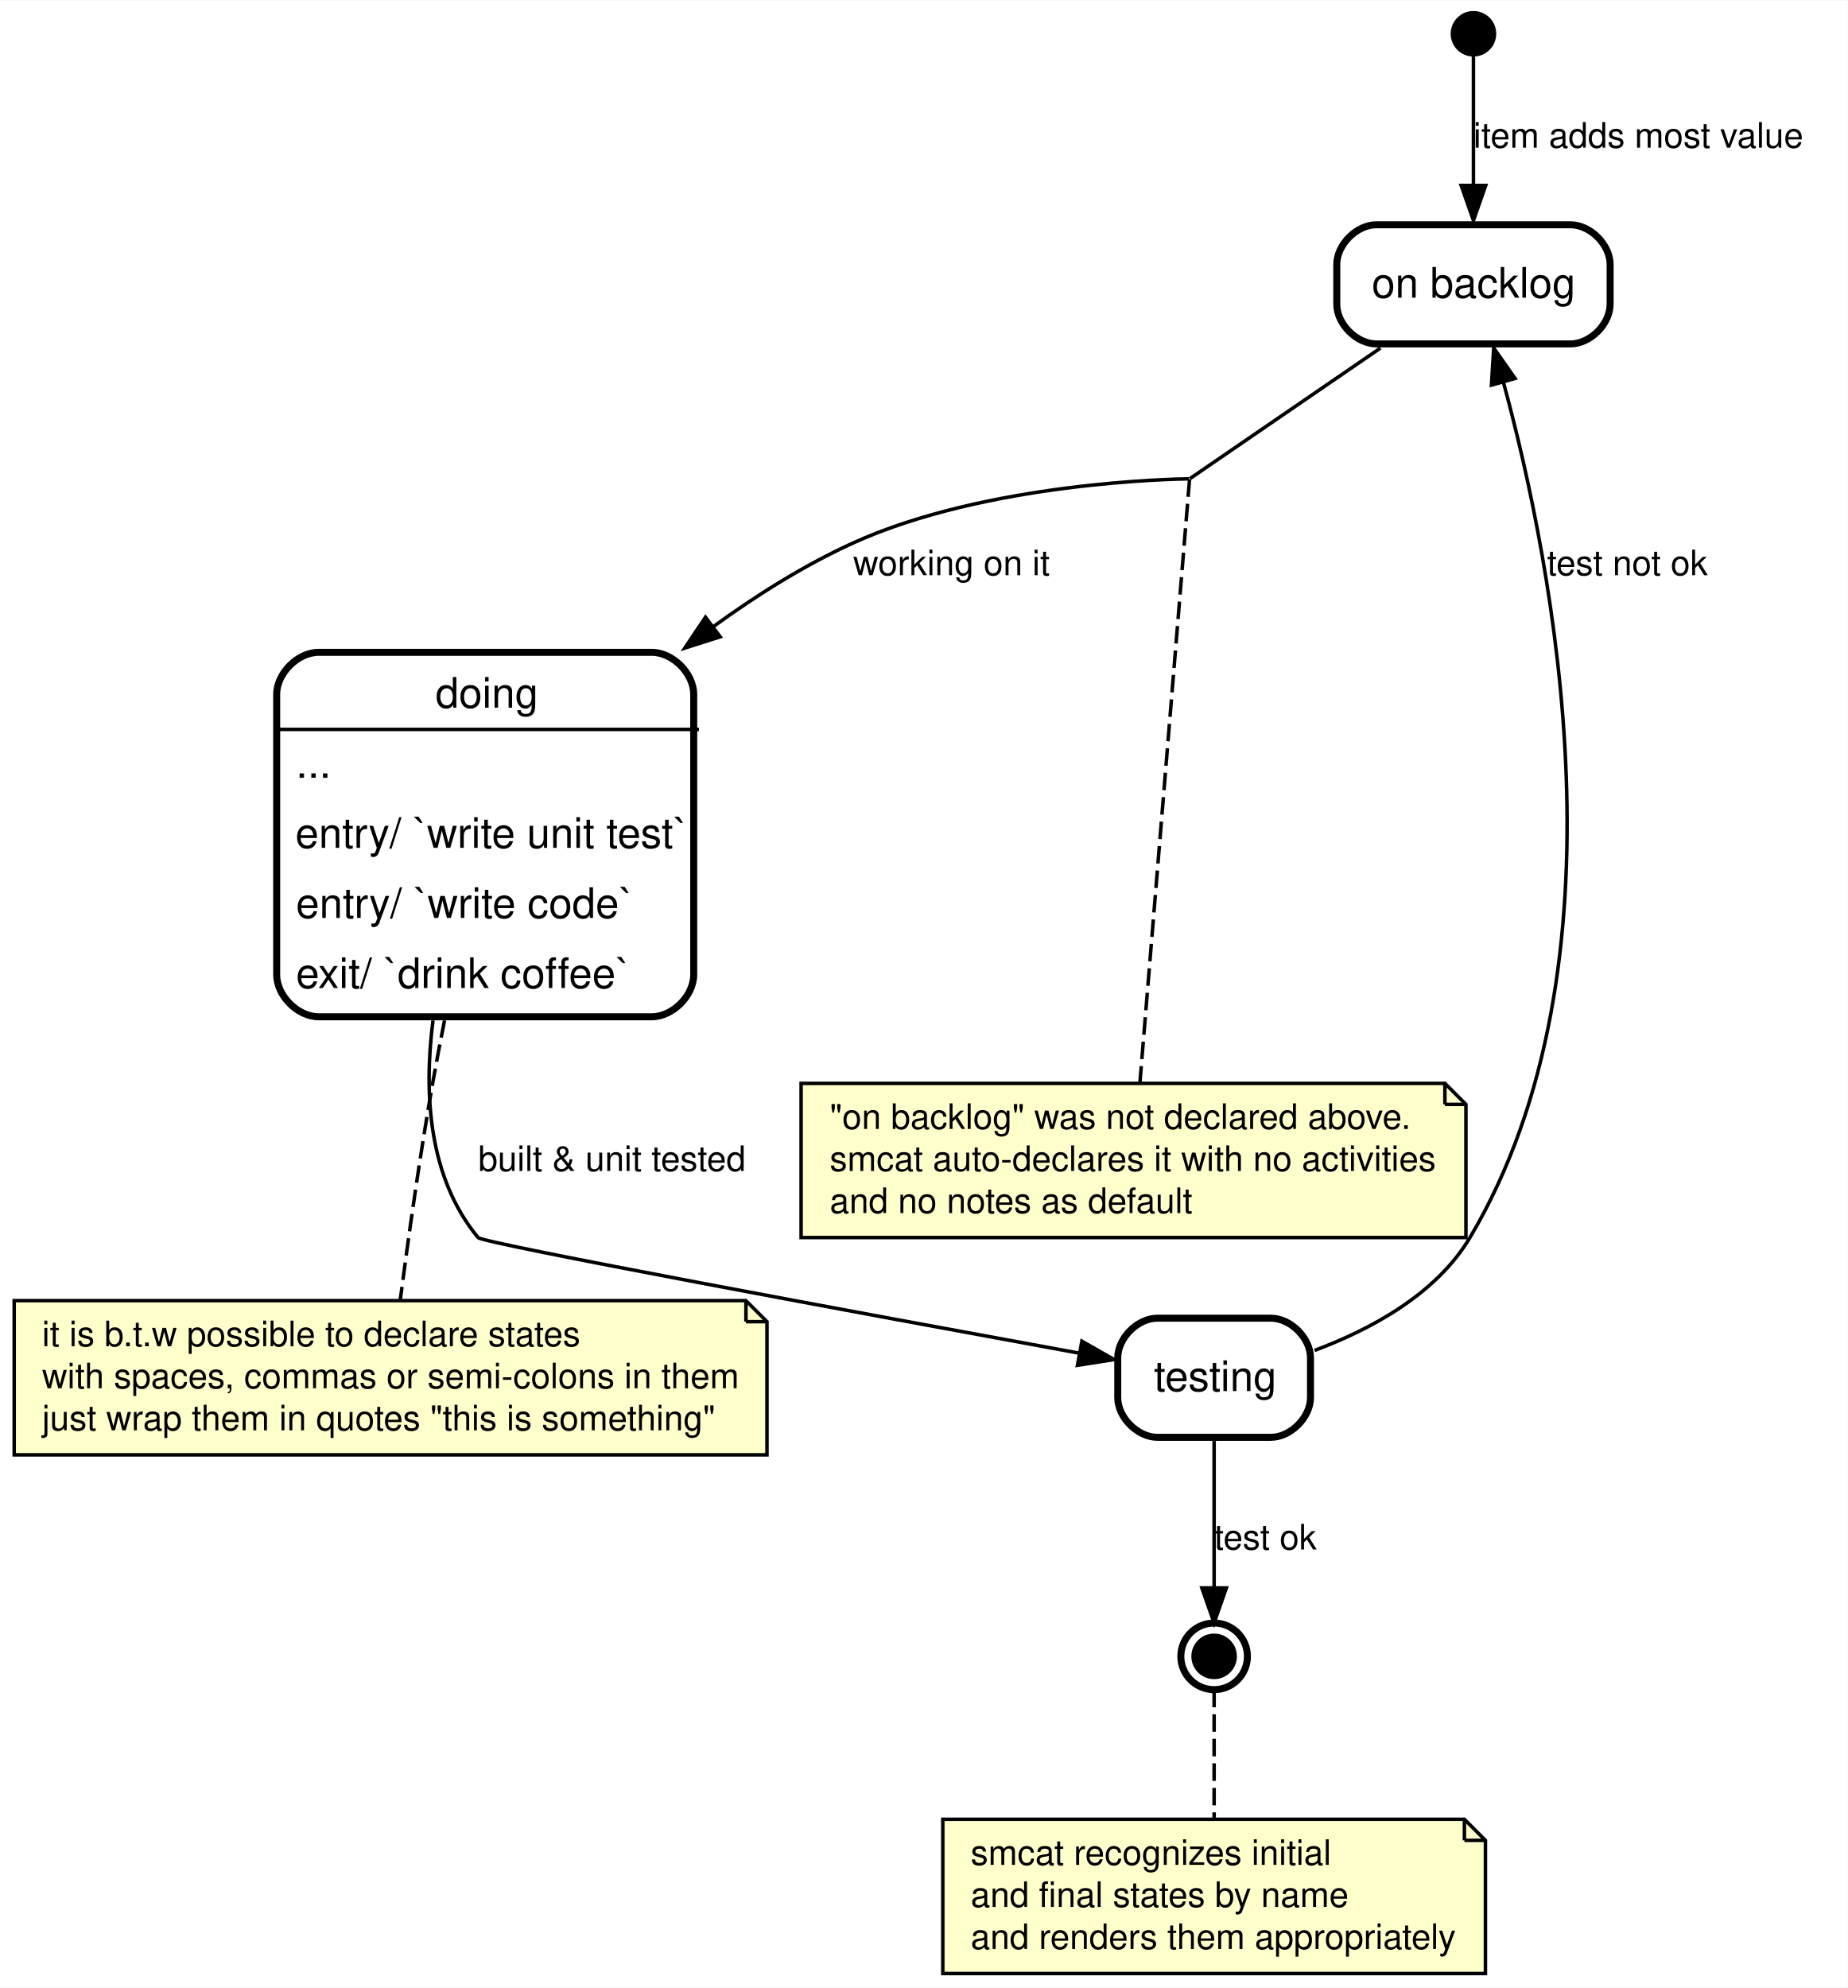
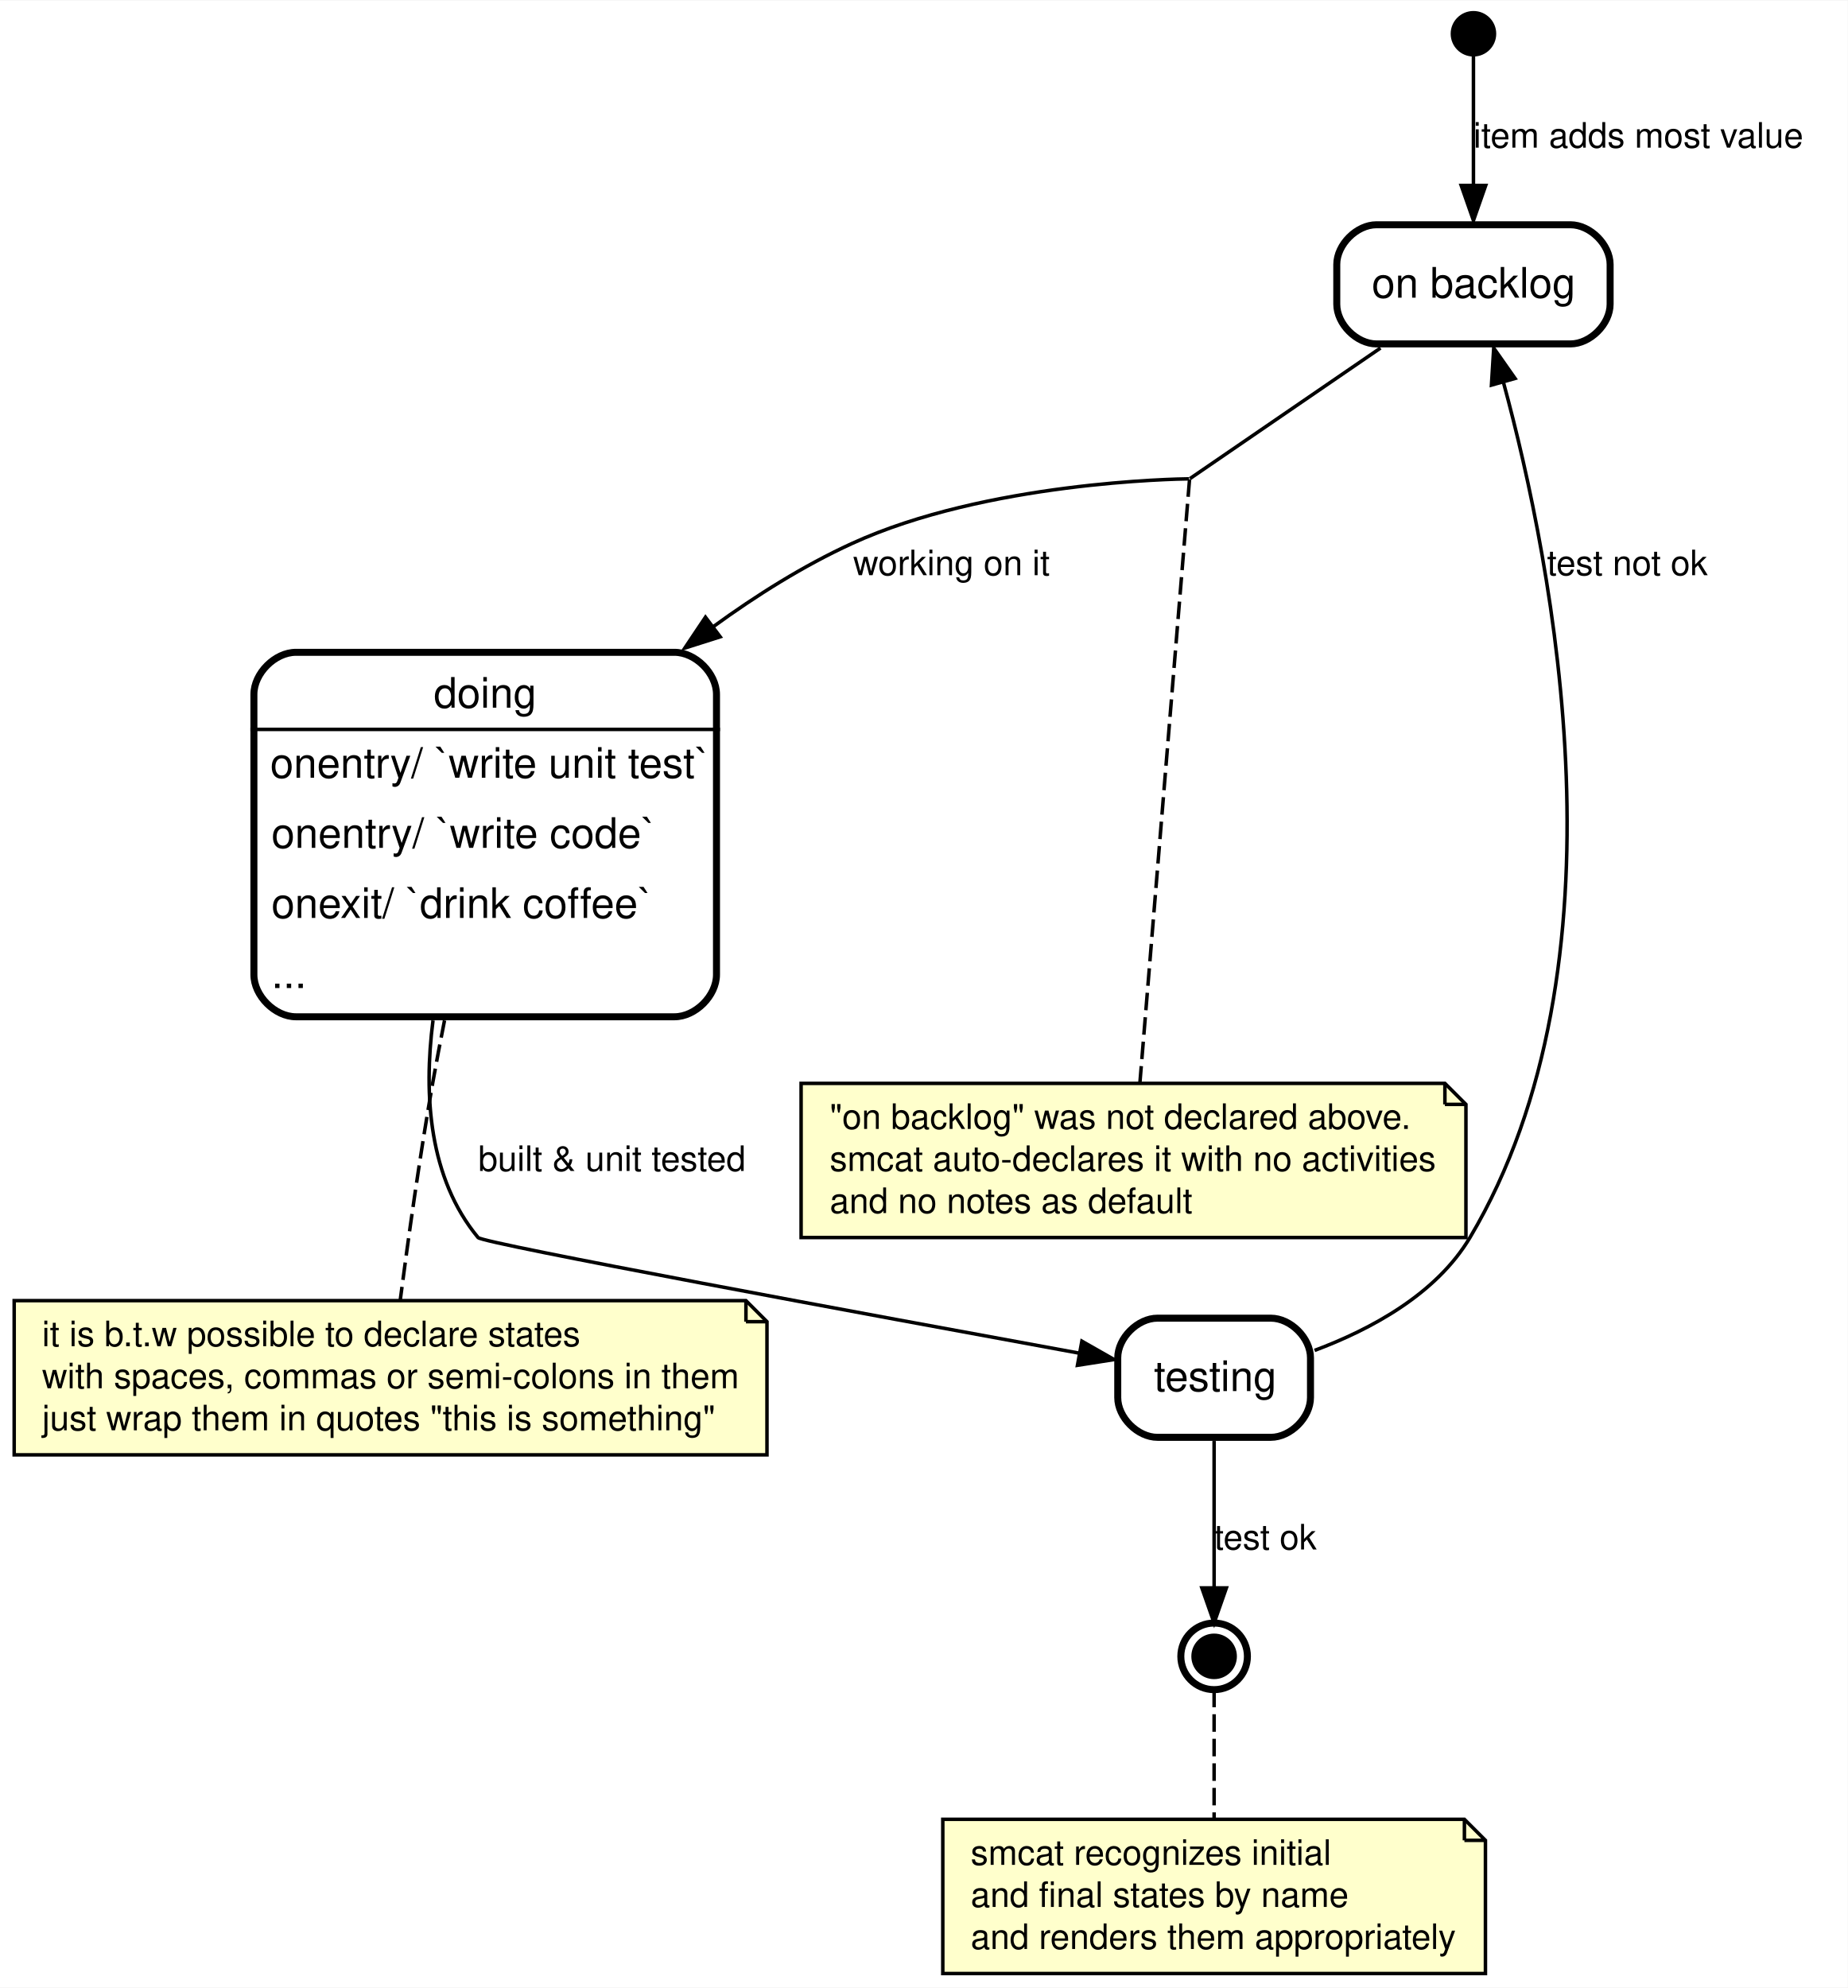
<svg xmlns="http://www.w3.org/2000/svg" width="527pt" height="567pt" viewBox="0.00 0.00 527.25 567.00">
  <g id="graph0" class="graph" transform="scale(1 1) rotate(0) translate(4 563)">
    <polygon fill="#ffffff" stroke="transparent" points="-4,4 -4,-563 523.253,-563 523.253,4 -4,4" />
    <g id="node1" class="node">
      <ellipse fill="#000000" stroke="#000000" stroke-width="2" cx="416.453" cy="-553.5" rx="5.5" ry="5.5" />
    </g>
    <g id="node3" class="node">
      <polygon fill="#ffffff" stroke="transparent" stroke-width="2" points="456.453,-500 376.453,-500 376.453,-464 456.453,-464 456.453,-500" />
      <text text-anchor="start" x="387.442" y="-478.2" font-family="Helvetica,sans-Serif" font-size="12.00" fill="#000000">on backlog</text>
      <path fill="none" stroke="#000000" stroke-width="2" d="M388.786,-465C388.786,-465 444.12,-465 444.12,-465 449.786,-465 455.453,-470.667 455.453,-476.333 455.453,-476.333 455.453,-487.667 455.453,-487.667 455.453,-493.333 449.786,-499 444.12,-499 444.12,-499 388.786,-499 388.786,-499 383.12,-499 377.453,-493.333 377.453,-487.667 377.453,-487.667 377.453,-476.333 377.453,-476.333 377.453,-470.667 383.12,-465 388.786,-465" />
    </g>
    <g id="edge3" class="edge">
      <path fill="none" stroke="#000000" d="M416.453,-547.889C416.453,-539.809 416.453,-524.335 416.453,-510.412" />
      <polygon fill="#000000" stroke="#000000" points="419.953,-510.216 416.453,-500.216 412.953,-510.216 419.953,-510.216" />
      <text text-anchor="start" x="416.453" y="-521" font-family="Helvetica,sans-Serif" font-size="10.00" fill="#000000">item adds most value   </text>
    </g>
    <g id="node2" class="node">
-       <polygon fill="#ffffff" stroke="transparent" stroke-width="2" points="194.953,-378 73.953,-378 73.953,-272 194.953,-272 194.953,-378" />
-       <text text-anchor="start" x="120.28" y="-361.2" font-family="Helvetica,sans-Serif" font-size="12.00" fill="#000000">doing</text>
-       <text text-anchor="start" x="80.453" y="-341.2" font-family="Helvetica,sans-Serif" font-size="12.00" fill="#000000">...</text>
-       <text text-anchor="start" x="80.282" y="-321.2" font-family="Helvetica,sans-Serif" font-size="12.00" fill="#000000">entry/ `write unit test`</text>
-       <text text-anchor="start" x="80.453" y="-301.2" font-family="Helvetica,sans-Serif" font-size="12.00" fill="#000000">entry/ `write code`</text>
-       <text text-anchor="start" x="80.453" y="-281.2" font-family="Helvetica,sans-Serif" font-size="12.00" fill="#000000">exit/ `drink coffee`</text>
-       <polygon fill="#000000" stroke="#000000" points="74.453,-355 74.453,-355 195.453,-355 195.453,-355 74.453,-355" />
-       <path fill="none" stroke="#000000" stroke-width="2" d="M86.953,-273C86.953,-273 181.953,-273 181.953,-273 187.953,-273 193.953,-279 193.953,-285 193.953,-285 193.953,-365 193.953,-365 193.953,-371 187.953,-377 181.953,-377 181.953,-377 86.953,-377 86.953,-377 80.953,-377 74.953,-371 74.953,-365 74.953,-365 74.953,-285 74.953,-285 74.953,-279 80.953,-273 86.953,-273" />
+       <polygon fill="#ffffff" stroke="transparent" stroke-width="2" points="201.453,-378 67.453,-378 67.453,-272 201.453,-272 201.453,-378" />
+       <text text-anchor="start" x="119.78" y="-361.2" font-family="Helvetica,sans-Serif" font-size="12.00" fill="#000000">doing</text>
+       <text text-anchor="start" x="73.111" y="-341.2" font-family="Helvetica,sans-Serif" font-size="12.00" fill="#000000">onentry/ `write unit test`</text>
+       <text text-anchor="start" x="73.453" y="-321.2" font-family="Helvetica,sans-Serif" font-size="12.00" fill="#000000">onentry/ `write code`</text>
+       <text text-anchor="start" x="73.453" y="-301.2" font-family="Helvetica,sans-Serif" font-size="12.00" fill="#000000">onexit/ `drink coffee`</text>
+       <text text-anchor="start" x="73.453" y="-281.2" font-family="Helvetica,sans-Serif" font-size="12.00" fill="#000000">...</text>
+       <polygon fill="#000000" stroke="#000000" points="67.453,-355 67.453,-355 201.453,-355 201.453,-355 67.453,-355" />
+       <path fill="none" stroke="#000000" stroke-width="2" d="M80.453,-273C80.453,-273 188.453,-273 188.453,-273 194.453,-273 200.453,-279 200.453,-285 200.453,-285 200.453,-365 200.453,-365 200.453,-371 194.453,-377 188.453,-377 188.453,-377 80.453,-377 80.453,-377 74.453,-377 68.453,-371 68.453,-365 68.453,-365 68.453,-285 68.453,-285 68.453,-279 74.453,-273 80.453,-273" />
    </g>
    <g id="node4" class="node">
      <polygon fill="#ffffff" stroke="transparent" stroke-width="2" points="370.953,-188 313.953,-188 313.953,-152 370.953,-152 370.953,-188" />
      <text text-anchor="start" x="325.281" y="-166.2" font-family="Helvetica,sans-Serif" font-size="12.00" fill="#000000">testing</text>
      <path fill="none" stroke="#000000" stroke-width="2" d="M326.286,-153C326.286,-153 358.62,-153 358.62,-153 364.286,-153 369.953,-158.667 369.953,-164.333 369.953,-164.333 369.953,-175.667 369.953,-175.667 369.953,-181.333 364.286,-187 358.62,-187 358.62,-187 326.286,-187 326.286,-187 320.62,-187 314.953,-181.333 314.953,-175.667 314.953,-175.667 314.953,-164.333 314.953,-164.333 314.953,-158.667 320.62,-153 326.286,-153" />
    </g>
    <g id="edge7" class="edge">
      <path fill="none" stroke="#000000" d="M119.561,-271.963C116.826,-250.535 118.42,-226.922 132.424,-210 133.798,-208.34 243.757,-188.029 304,-177.007" />
      <polygon fill="#000000" stroke="#000000" points="304.717,-180.434 313.925,-175.193 303.459,-173.548 304.717,-180.434" />
      <text text-anchor="start" x="132.453" y="-229" font-family="Helvetica,sans-Serif" font-size="10.00" fill="#000000">built &amp; unit tested   </text>
    </g>
    <g id="node6" class="node">
      <polygon fill="#ffffcc" stroke="#000000" points="208.859,-192 .047,-192 .047,-148 214.859,-148 214.859,-186 208.859,-192" />
      <polyline fill="none" stroke="#000000" points="208.859,-192 208.859,-186 " />
      <polyline fill="none" stroke="#000000" points="214.859,-186 208.859,-186 " />
      <text text-anchor="start" x="8" y="-179" font-family="Helvetica,sans-Serif" font-size="10.00" fill="#000000">it is b.t.w possible to declare states</text>
      <text text-anchor="start" x="8" y="-167" font-family="Helvetica,sans-Serif" font-size="10.00" fill="#000000">with spaces, commas or semi-colons in them</text>
      <text text-anchor="start" x="8" y="-155" font-family="Helvetica,sans-Serif" font-size="10.00" fill="#000000">just wrap them in quotes "this is something"</text>
    </g>
    <g id="edge1" class="edge">
      <path fill="none" stroke="#000000" stroke-dasharray="5,2" d="M122.846,-271.96C121.642,-265.914 120.484,-259.831 119.453,-254 115.758,-233.111 112.424,-209.144 110.212,-192.171" />
    </g>
    <g id="edge4" class="edge">
      <path fill="none" stroke="#000000" d="M389.931,-463.827C367.046,-448.147 337.374,-427.817 335.542,-426.561" />
    </g>
    <g id="edge8" class="edge">
      <path fill="none" stroke="#000000" d="M371.118,-177.797C387.174,-183.791 405.849,-193.854 415.453,-210 461.753,-287.838 439.241,-401.709 425.035,-453.937" />
      <polygon fill="#000000" stroke="#000000" points="421.593,-453.247 422.242,-463.822 428.329,-455.15 421.593,-453.247" />
      <text text-anchor="start" x="437.453" y="-399" font-family="Helvetica,sans-Serif" font-size="10.00" fill="#000000">test not ok   </text>
    </g>
    <g id="node5" class="node">
      <ellipse fill="#000000" stroke="#000000" stroke-width="2" cx="342.453" cy="-90.5" rx="5.5" ry="5.5" />
      <ellipse fill="none" stroke="#000000" stroke-width="2" cx="342.453" cy="-90.5" rx="9.5" ry="9.5" />
    </g>
    <g id="edge9" class="edge">
      <path fill="none" stroke="#000000" d="M342.453,-151.96C342.453,-139.488 342.453,-122.902 342.453,-110.104" />
      <polygon fill="#000000" stroke="#000000" points="345.953,-110.03 342.453,-100.03 338.953,-110.03 345.953,-110.03" />
      <text text-anchor="start" x="342.453" y="-121" font-family="Helvetica,sans-Serif" font-size="10.00" fill="#000000">test ok   </text>
    </g>
    <g id="node7" class="node">
      <polygon fill="#ffffcc" stroke="#000000" points="413.875,-44 265.031,-44 265.031,0 419.875,0 419.875,-38 413.875,-44" />
      <polyline fill="none" stroke="#000000" points="413.875,-44 413.875,-38 " />
      <polyline fill="none" stroke="#000000" points="419.875,-38 413.875,-38 " />
      <text text-anchor="start" x="272.992" y="-31" font-family="Helvetica,sans-Serif" font-size="10.00" fill="#000000">smcat recognizes initial</text>
      <text text-anchor="start" x="272.992" y="-19" font-family="Helvetica,sans-Serif" font-size="10.00" fill="#000000">and final states by name</text>
      <text text-anchor="start" x="272.992" y="-7" font-family="Helvetica,sans-Serif" font-size="10.00" fill="#000000">and renders them appropriately</text>
    </g>
    <g id="edge2" class="edge">
      <path fill="none" stroke="#000000" stroke-dasharray="5,2" d="M342.453,-80.975C342.453,-71.491 342.453,-56.59 342.453,-44.139" />
    </g>
    <g id="edge5" class="edge">
      <path fill="none" stroke="#000000" d="M335.289,-426.499C331.921,-426.464 277.43,-425.638 238.998,-408 225.349,-401.736 211.91,-393.324 199.451,-384.254" />
      <polygon fill="#000000" stroke="#000000" points="201.509,-381.423 191.412,-378.214 197.305,-387.019 201.509,-381.423" />
      <text text-anchor="start" x="239.453" y="-399" font-family="Helvetica,sans-Serif" font-size="10.00" fill="#000000">working on it   </text>
    </g>
    <g id="node9" class="node">
      <polygon fill="#ffffcc" stroke="#000000" points="408.309,-254 224.597,-254 224.597,-210 414.309,-210 414.309,-248 408.309,-254" />
      <polyline fill="none" stroke="#000000" points="408.309,-254 408.309,-248 " />
      <polyline fill="none" stroke="#000000" points="414.309,-248 408.309,-248 " />
      <text text-anchor="start" x="232.775" y="-241" font-family="Helvetica,sans-Serif" font-size="10.00" fill="#000000">"on backlog" was not declared above.</text>
      <text text-anchor="start" x="232.775" y="-229" font-family="Helvetica,sans-Serif" font-size="10.00" fill="#000000">smcat auto-declares it with no activities</text>
      <text text-anchor="start" x="232.775" y="-217" font-family="Helvetica,sans-Serif" font-size="10.00" fill="#000000">and no notes as default</text>
    </g>
    <g id="edge6" class="edge">
      <path fill="none" stroke="#000000" stroke-dasharray="5,2" d="M335.441,-426.359C335.06,-421.723 325.374,-303.972 321.267,-254.046" />
    </g>
  </g>
</svg>
